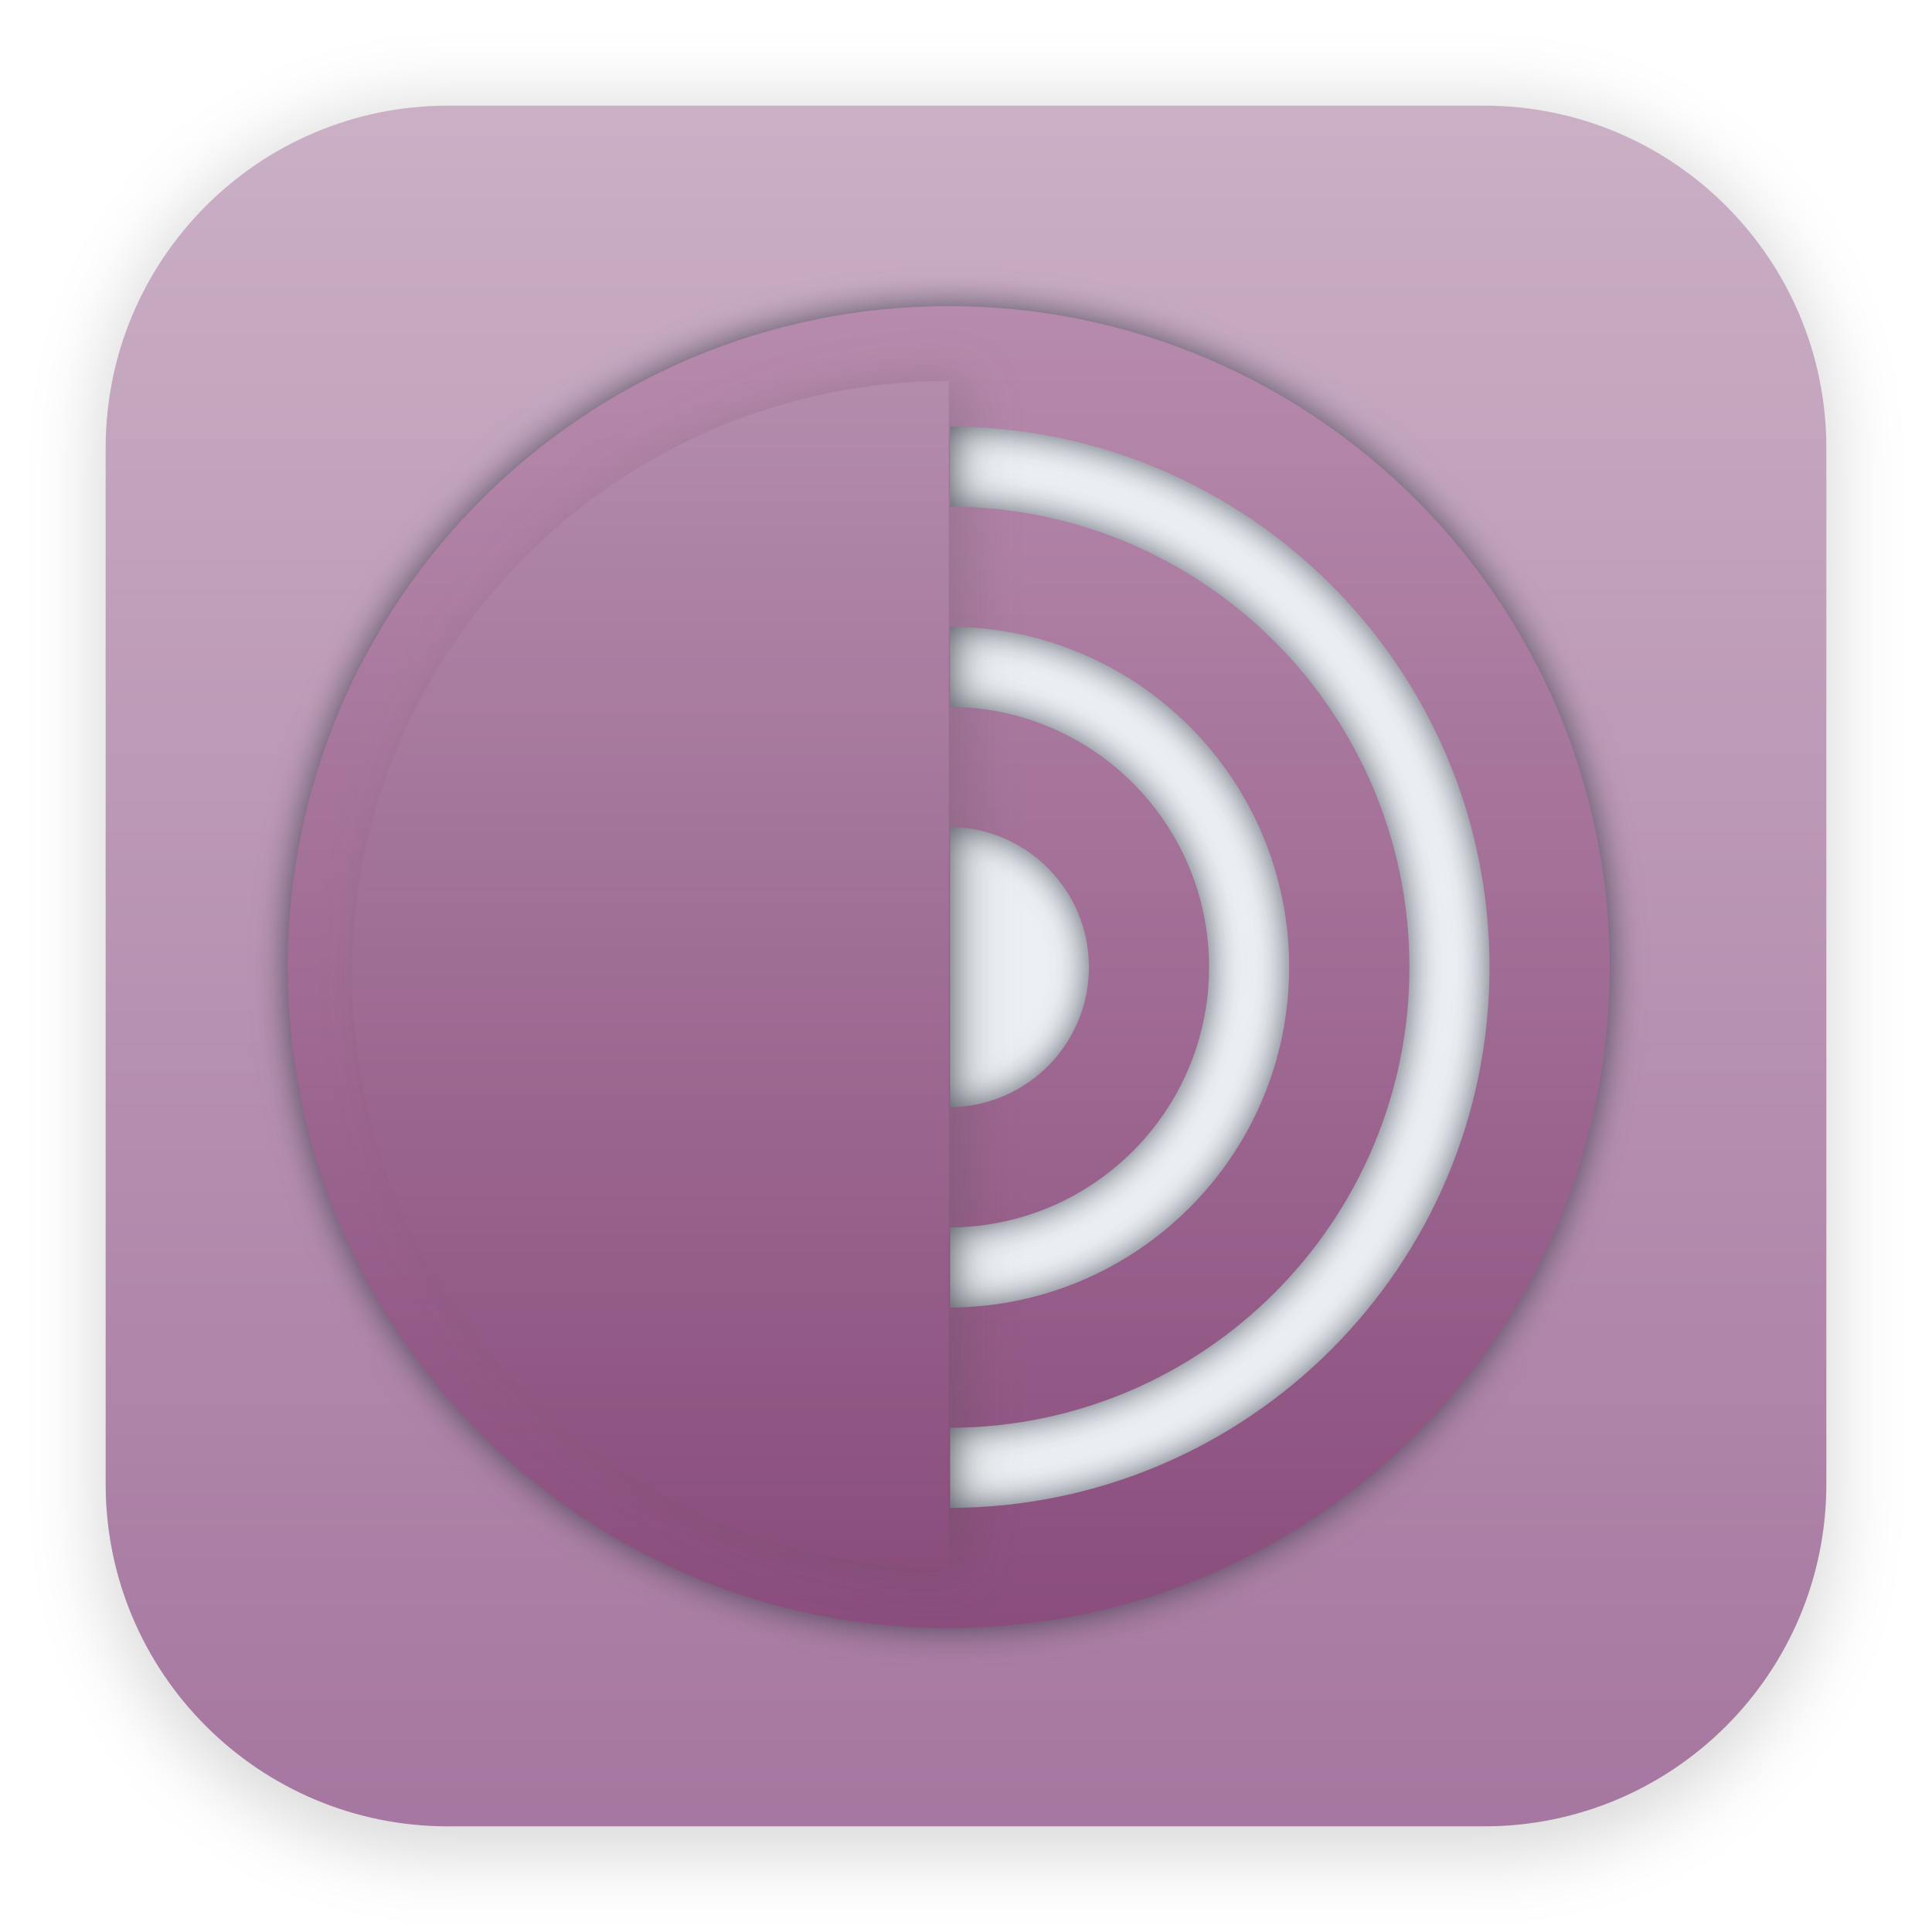
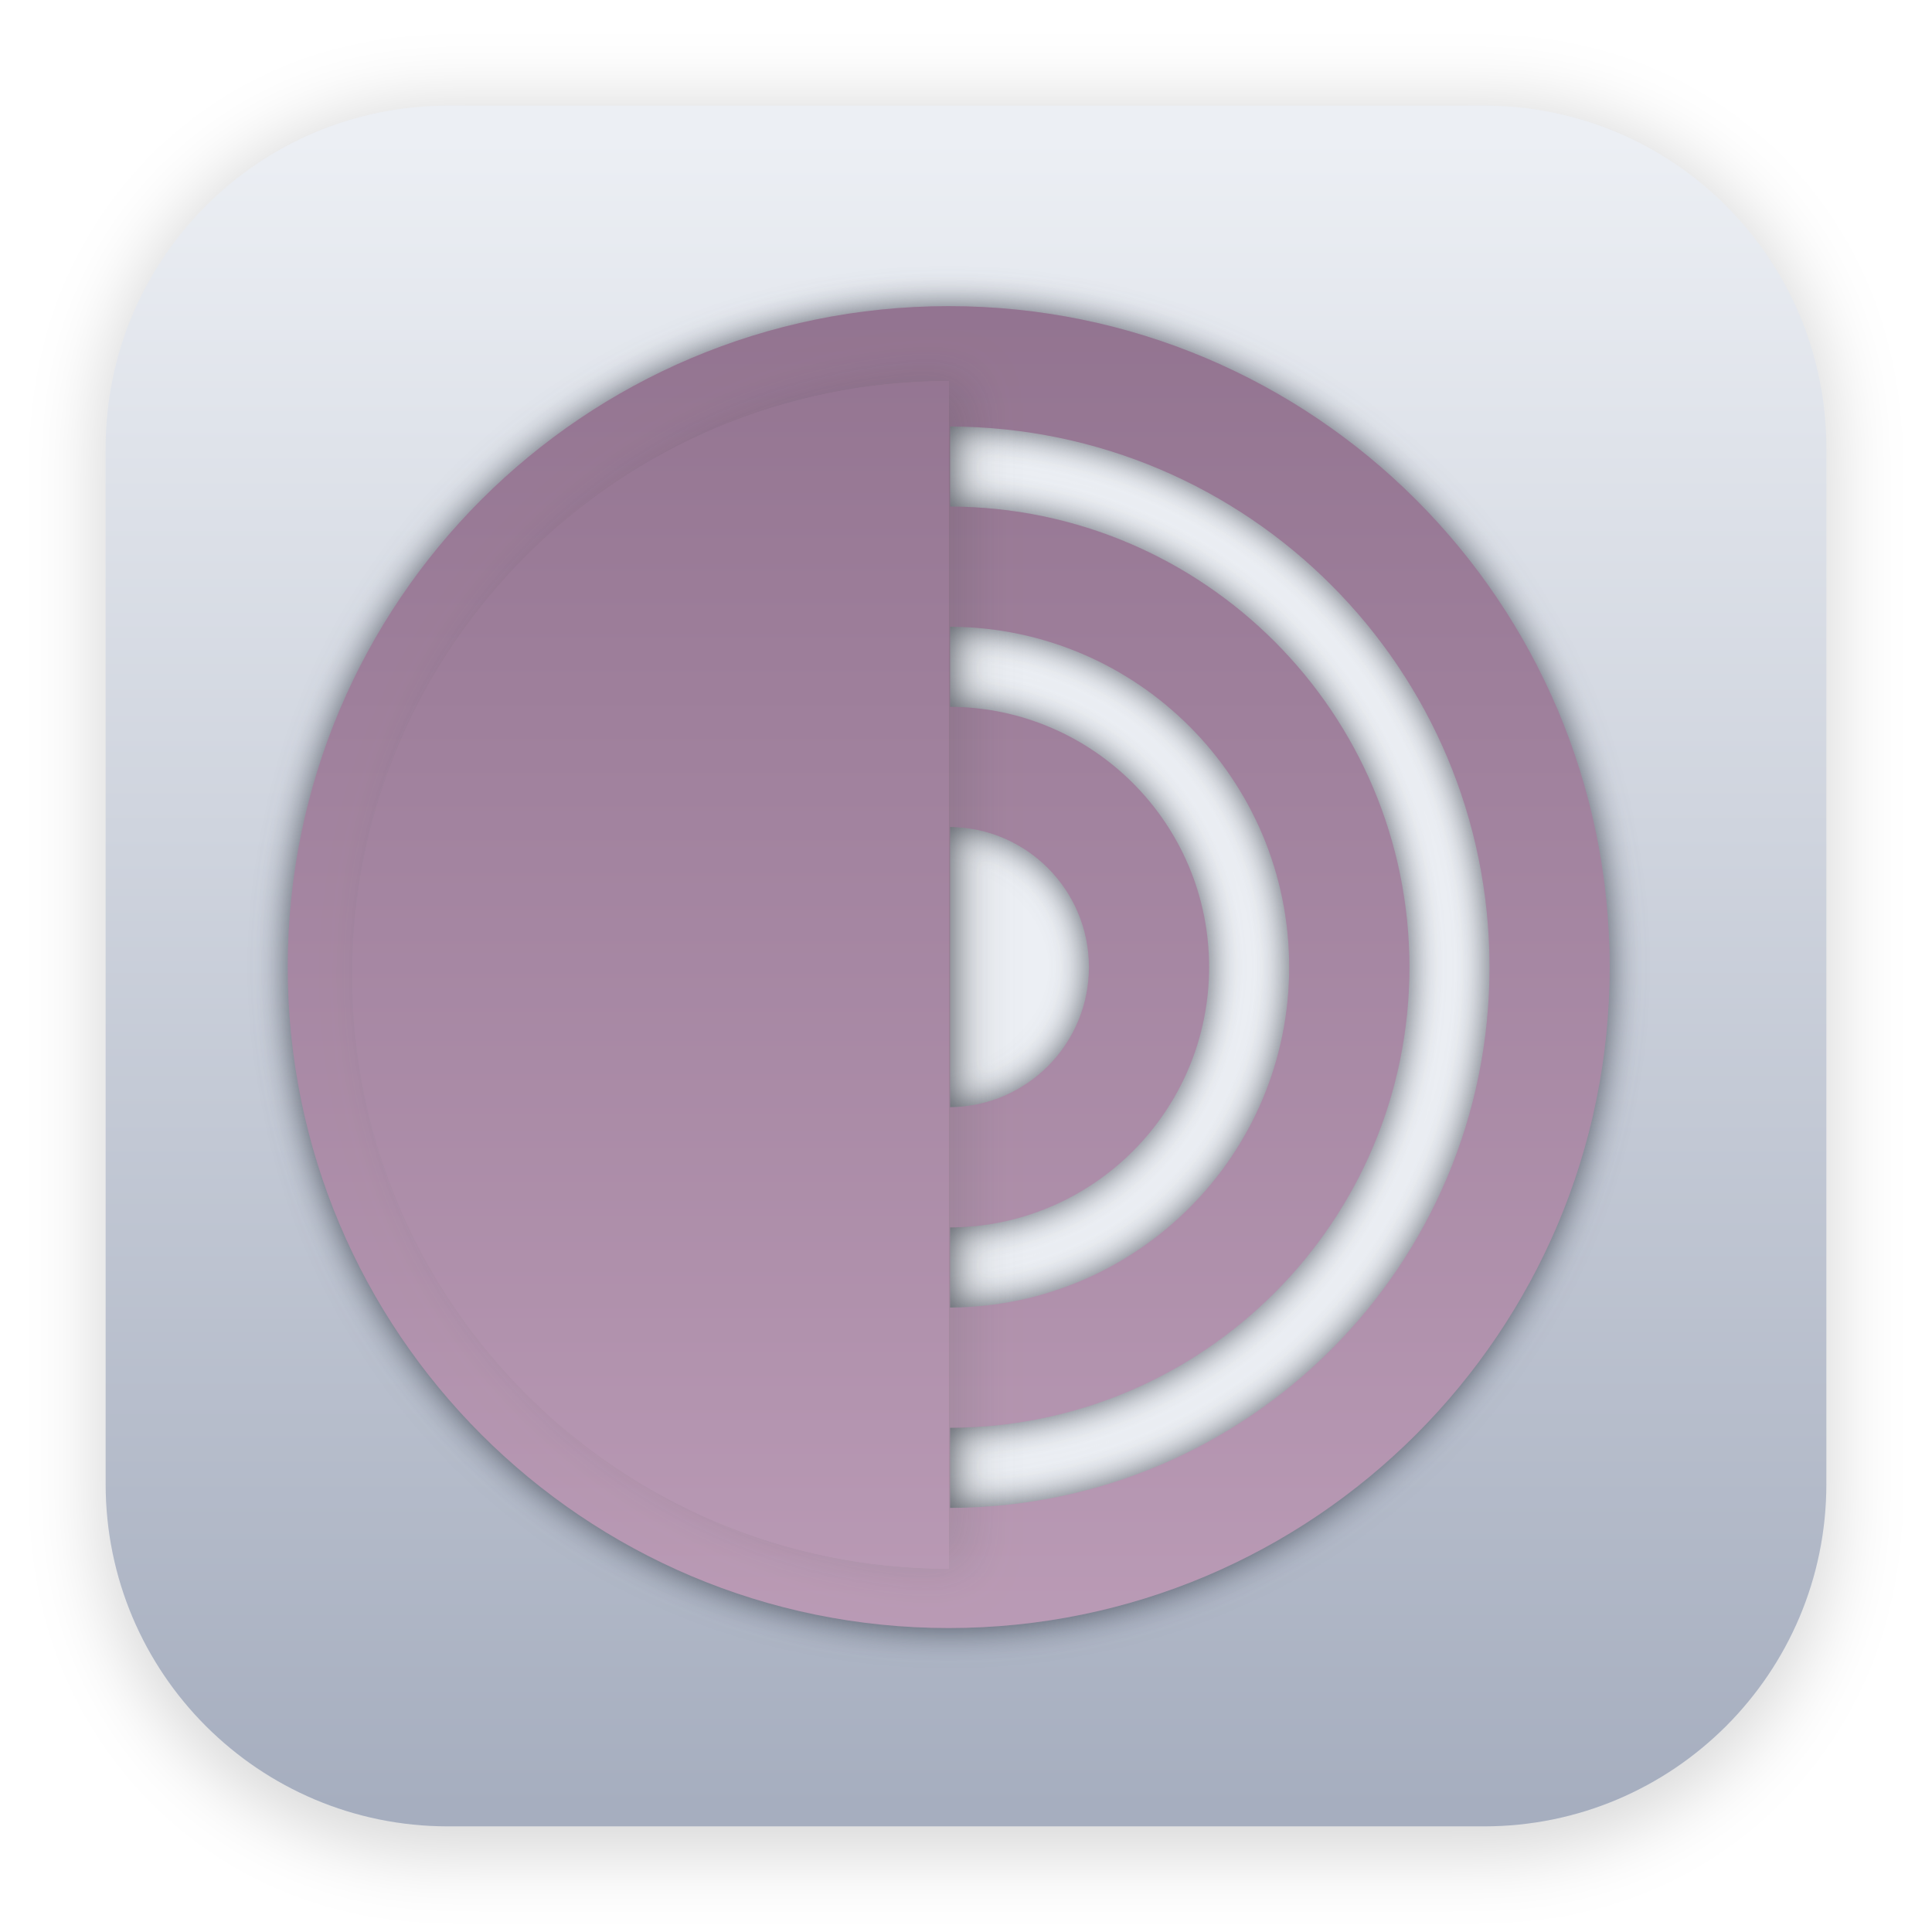
<svg xmlns="http://www.w3.org/2000/svg" xmlns:xlink="http://www.w3.org/1999/xlink" width="64" height="64" version="1.1" viewBox="0 0 16.933 16.933">
  <defs>
    <filter id="filter1178" x="-.048" y="-.048" width="1.096" height="1.096" color-interpolation-filters="sRGB">
      <feGaussianBlur stdDeviation="0.307" />
    </filter>
    <linearGradient id="linearGradient968" x1="8.312" x2="8.312" y1="16.007" y2=".926" gradientTransform="translate(-1.093e-6)" gradientUnits="userSpaceOnUse">
      <stop stop-color="#d8dee9" offset="0" />
      <stop stop-color="#eceff4" stop-opacity=".5" offset="1" />
    </linearGradient>
-     <linearGradient id="linearGradient43148" x1="8.344" x2="8.344" y1="1.072" y2="15.871" gradientUnits="userSpaceOnUse">
-       <stop stop-color="#caafc5" offset="0" />
-       <stop stop-color="#a677a0" offset="1" />
-     </linearGradient>
-     <linearGradient id="linearGradient-1" x1="198.27" x2="198.27" y1="346.53" y2="20.551" gradientTransform="scale(.70864 1.4111)" gradientUnits="userSpaceOnUse">
-       <stop stop-color="#8a4e7d" offset="0" />
-       <stop stop-color="#b38cac" offset="1" />
-     </linearGradient>
    <path id="path-2" d="m25 29c127.58 0 231 102.97 231 230s-103.42 230-231 230v-460z" />
    <filter id="filter-3" x="-.139" y="-.052" width="1.242" height="1.104">
      <feOffset dx="-8" dy="0" in="SourceAlpha" result="shadowOffsetOuter1" />
      <feGaussianBlur in="shadowOffsetOuter1" result="shadowBlurOuter1" stdDeviation="10" />
      <feColorMatrix in="shadowBlurOuter1" values="0 0 0 0 0.251   0 0 0 0 0.251   0 0 0 0 0.251  0 0 0 0.2 0" />
    </filter>
-     <linearGradient id="linearGradient43517" x1="256" x2="256" y1="512" gradientTransform="matrix(.022629 0 0 .022629 2.5224 2.6835)" gradientUnits="userSpaceOnUse">
-       <stop stop-color="#8a4d7d" offset="0" />
-       <stop stop-color="#b78bad" offset="1" />
-     </linearGradient>
    <filter id="filter52869" x="-.031" y="-.031" width="1.062" height="1.062" color-interpolation-filters="sRGB">
      <feGaussianBlur stdDeviation="0.149" />
    </filter>
+     <linearGradient id="linearGradient16" x1="8.389" x2="8.389" y1="14.034" y2="2.861" gradientUnits="userSpaceOnUse">
+       <stop stop-color="#eceff4" offset="0" />
+       <stop stop-color="#2e3440" offset="1" />
+     </linearGradient>
+     <linearGradient id="linearGradient18" x1="8.563" x2="8.563" y1="1.198" y2="15.851" gradientUnits="userSpaceOnUse">
+       <stop stop-color="#eceff4" offset="0" />
+       <stop stop-color="#a6aebf" offset="1" />
+     </linearGradient>
  </defs>
  <g stroke-linecap="round" stroke-linejoin="round">
-     <rect transform="matrix(.99138 0 0 1 .072989 .0019055)" x=".794" y=".905" width="15.346" height="15.346" rx="3.053" ry="3.053" fill="#000000" filter="url(#filter1178)" opacity=".15" stroke-width="1.249" style="mix-blend-mode:normal" />
+     <rect transform="matrix(.99138 0 0 1 .072989 .0019055)" x=".794" y=".905" width="15.346" height="15.346" rx="3.053" ry="3.053" filter="url(#filter1178)" opacity=".15" stroke-width="1.249" style="mix-blend-mode:normal" />
    <rect x=".926" y=".926" width="15.081" height="15.081" rx="3" ry="3" fill="url(#linearGradient968)" opacity=".5" stroke-width="1.227" />
-     <rect x=".926" y=".926" width="15.081" height="15.081" rx="3" ry="3" fill="url(#linearGradient43148)" stroke-width="1.227" />
+     <rect x=".926" y=".926" width="15.081" height="15.081" rx="3" ry="3" fill="url(#linearGradient18)" stroke-width="1.227" />
    <rect x=".012" y=".006" width="16.924" height="16.927" fill="none" opacity=".15" stroke-width="1.052" />
  </g>
  <circle cx="8.315" cy="8.476" r="5.567" fill="#eceff4" />
  <g fill-rule="evenodd">
    <path d="m8.327 13.216v-0.702c2.224-0.006 4.026-1.811 4.026-4.037 0-2.226-1.801-4.031-4.026-4.037v-0.702c2.612 0.007 4.728 2.126 4.728 4.739 0 2.614-2.115 4.733-4.728 4.739zm0-2.458c1.255-0.007 2.27-1.025 2.27-2.282 0-1.256-1.016-2.275-2.27-2.281v-0.702c1.643 0.006 2.972 1.339 2.972 2.983 0 1.644-1.33 2.977-2.972 2.984zm0-3.51c0.673 0.006 1.217 0.554 1.217 1.228 0 0.675-0.544 1.222-1.217 1.228zm-5.805 1.228c0 3.2 2.593 5.793 5.793 5.793 3.199 0 5.793-2.594 5.793-5.793 0-3.199-2.594-5.793-5.793-5.793-3.2 0-5.793 2.593-5.793 5.793z" fill="#2e3440" filter="url(#filter52869)" opacity=".768" />
-     <path d="m8.327 13.216v-0.702c2.224-0.006 4.026-1.811 4.026-4.037 0-2.226-1.801-4.031-4.026-4.037v-0.702c2.612 0.007 4.728 2.126 4.728 4.739 0 2.614-2.115 4.733-4.728 4.739zm0-2.458c1.255-0.007 2.27-1.025 2.27-2.282 0-1.256-1.016-2.275-2.27-2.281v-0.702c1.643 0.006 2.972 1.339 2.972 2.983 0 1.644-1.33 2.977-2.972 2.984zm0-3.51c0.673 0.006 1.217 0.554 1.217 1.228 0 0.675-0.544 1.222-1.217 1.228zm-5.805 1.228c0 3.2 2.593 5.793 5.793 5.793 3.199 0 5.793-2.594 5.793-5.793 0-3.199-2.594-5.793-5.793-5.793-3.2 0-5.793 2.593-5.793 5.793z" fill="url(#linearGradient43517)" />
+     <path d="m8.327 13.216v-0.702c2.224-0.006 4.026-1.811 4.026-4.037 0-2.226-1.801-4.031-4.026-4.037v-0.702c2.612 0.007 4.728 2.126 4.728 4.739 0 2.614-2.115 4.733-4.728 4.739zm0-2.458c1.255-0.007 2.27-1.025 2.27-2.282 0-1.256-1.016-2.275-2.27-2.281v-0.702c1.643 0.006 2.972 1.339 2.972 2.983 0 1.644-1.33 2.977-2.972 2.984zm0-3.51c0.673 0.006 1.217 0.554 1.217 1.228 0 0.675-0.544 1.222-1.217 1.228zm-5.805 1.228c0 3.2 2.593 5.793 5.793 5.793 3.199 0 5.793-2.594 5.793-5.793 0-3.199-2.594-5.793-5.793-5.793-3.2 0-5.793 2.593-5.793 5.793z" fill="#ad85a5" />
    <use transform="matrix(-.022629 0 0 .022629 8.8811 2.6835)" width="100%" height="100%" fill="#000000" filter="url(#filter-3)" xlink:href="#path-2" />
-     <use transform="matrix(-.022629 0 0 .022629 8.8811 2.6835)" width="100%" height="100%" fill="url(#linearGradient-1)" xlink:href="#path-2" />
+     <use transform="matrix(-.022629 0 0 .022629 8.8811 2.6835)" width="100%" height="100%" fill="#ad85a5" xlink:href="#path-2" />
+     <use transform="matrix(-.022629 0 0 .022629 8.8811 2.6835)" width="100%" height="100%" fill="#ad85a5" xlink:href="#path-2" />
+     <path d="m8.327 13.216v-0.702c2.224-0.006 4.026-1.811 4.026-4.037 0-2.226-1.801-4.031-4.026-4.037v-0.702c2.612 0.007 4.728 2.126 4.728 4.739 0 2.614-2.115 4.733-4.728 4.739zm0-2.458c1.255-0.007 2.27-1.025 2.27-2.282 0-1.256-1.016-2.275-2.27-2.281v-0.702c1.643 0.006 2.972 1.339 2.972 2.983 0 1.644-1.33 2.977-2.972 2.984zm0-3.51c0.673 0.006 1.217 0.554 1.217 1.228 0 0.675-0.544 1.222-1.217 1.228zm-5.805 1.228c0 3.2 2.593 5.793 5.793 5.793 3.199 0 5.793-2.594 5.793-5.793 0-3.199-2.594-5.793-5.793-5.793-3.2 0-5.793 2.593-5.793 5.793z" fill="url(#linearGradient16)" opacity=".2" />
  </g>
</svg>
